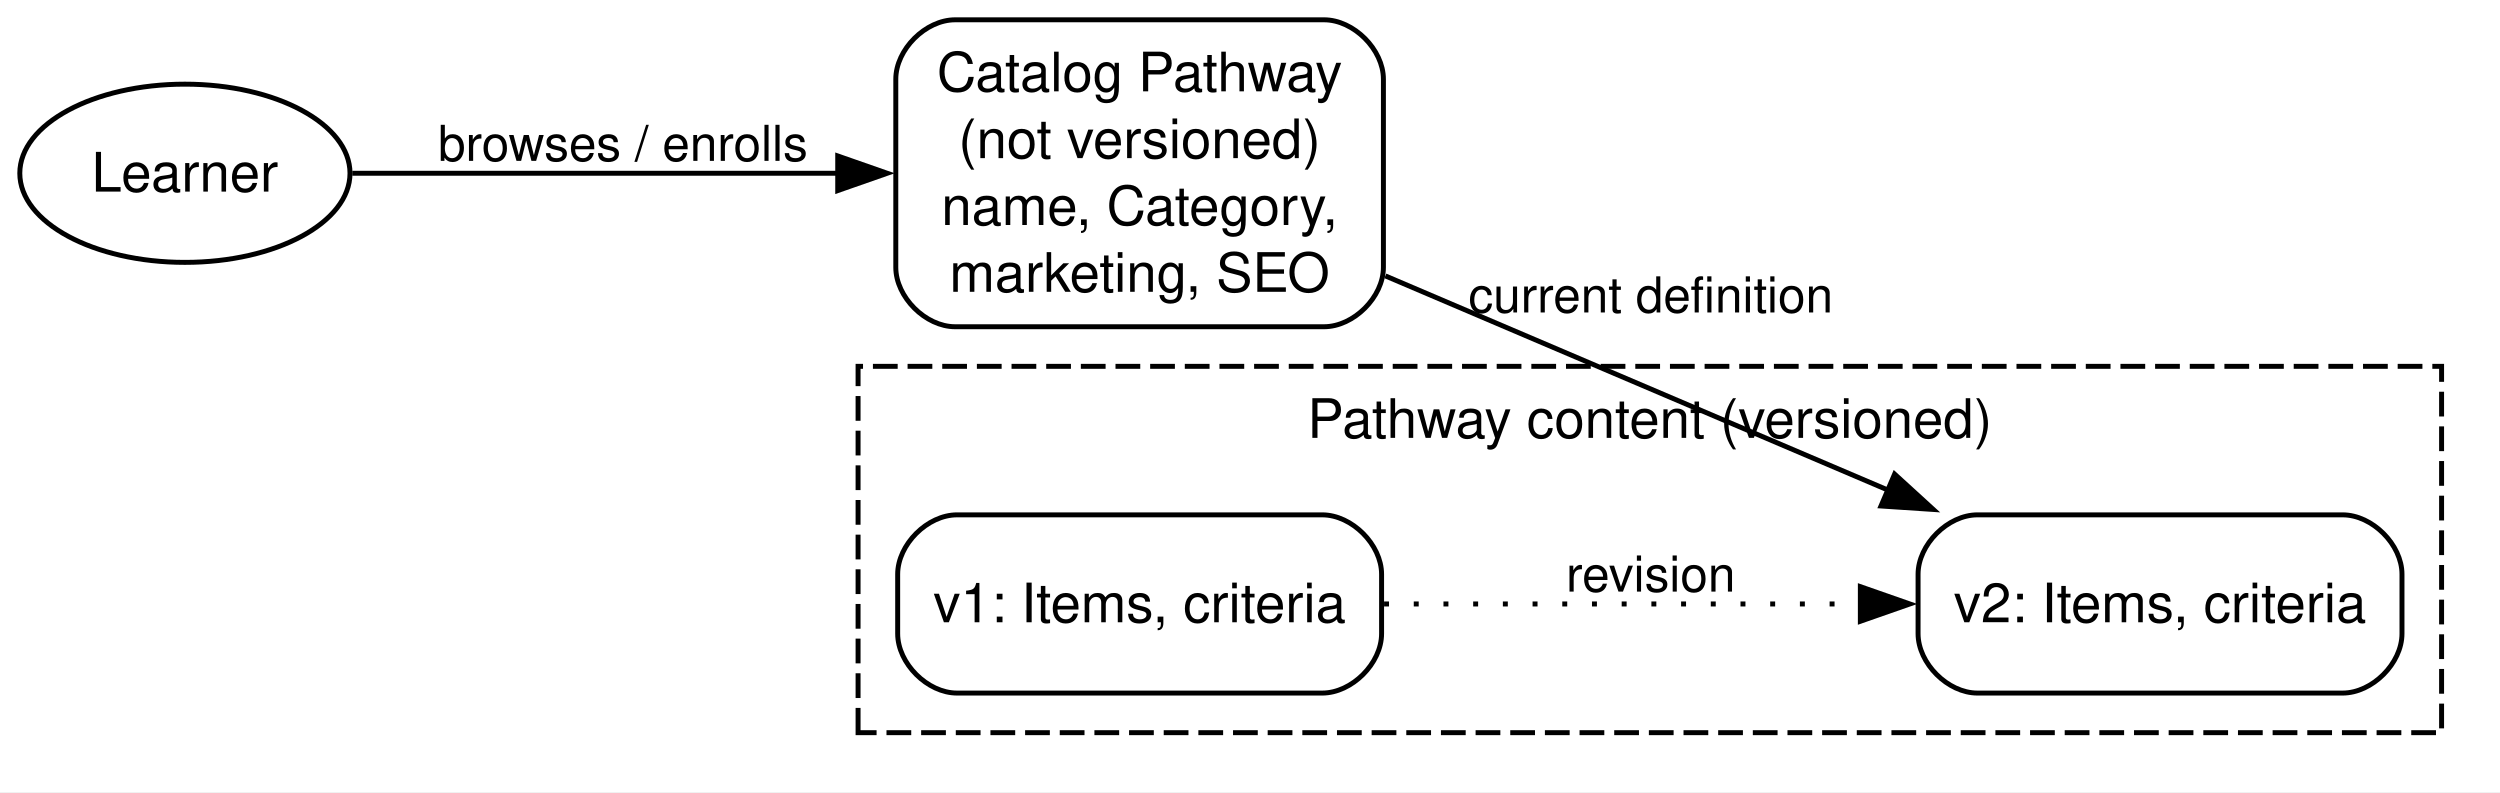
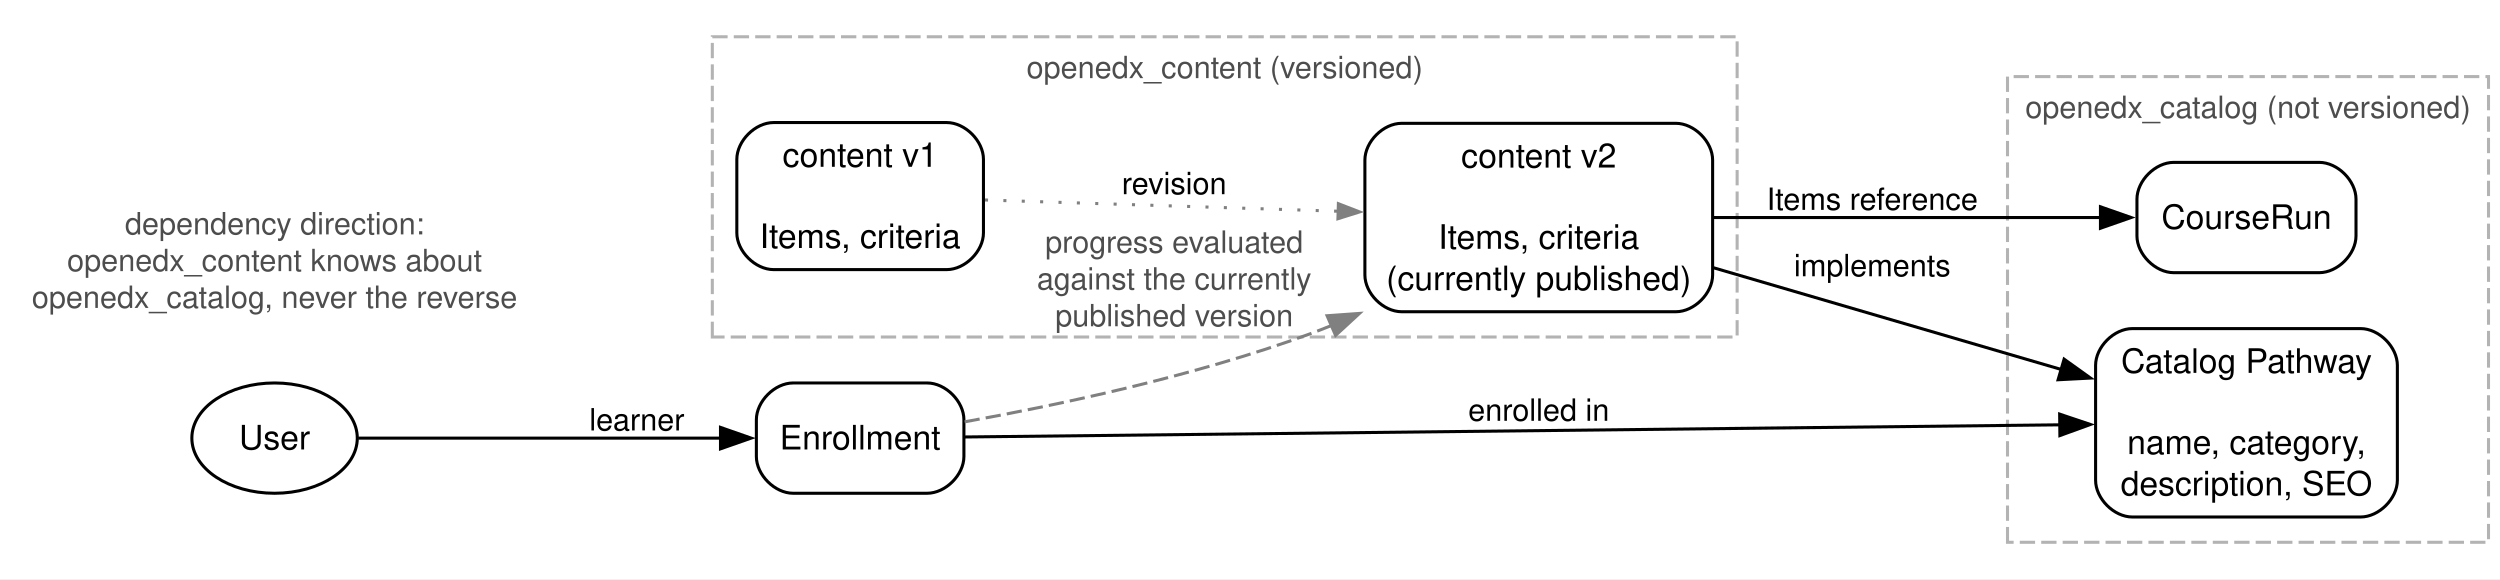
- <svg xmlns="http://www.w3.org/2000/svg" width="505pt" height="160pt" viewBox="0.00 0.00 505.00 160.00">
-   <g id="graph0" class="graph" transform="scale(1 1) rotate(0) translate(4 156)">
-     <polygon fill="white" stroke="none" points="-4,4 -4,-156 501.2,-156 501.2,4 -4,4" />
+ <svg xmlns="http://www.w3.org/2000/svg" width="816pt" height="189pt" viewBox="0.00 0.00 816.00 189.00">
+   <g id="graph0" class="graph" transform="scale(1 1) rotate(0) translate(4 185)">
+     <polygon fill="white" stroke="none" points="-4,4 -4,-185 812.25,-185 812.25,4 -4,4" />
    <g id="clust1" class="cluster">
-       <polygon fill="none" stroke="black" stroke-dasharray="5,2" points="169.33,-8 169.33,-82 489.2,-82 489.2,-8 169.33,-8" />
-       <text xml:space="preserve" text-anchor="middle" x="329.26" y="-67.55" font-family="Helvetica,sans-Serif" font-size="11.00">Pathway content (versioned)</text>
+       <polygon fill="none" stroke="#b3b3b3" stroke-dasharray="5,2" points="651.25,-8 651.25,-160 808.25,-160 808.25,-8 651.25,-8" />
+       <text xml:space="preserve" text-anchor="middle" x="729.75" y="-146.5" font-family="Helvetica,sans-Serif" font-size="10.00" fill="#4d4d4d">openedx_catalog (not versioned)</text>
+     </g>
+     <g id="clust2" class="cluster">
+       <polygon fill="none" stroke="#b3b3b3" stroke-dasharray="5,2" points="228.5,-75 228.5,-173 563,-173 563,-75 228.5,-75" />
+       <text xml:space="preserve" text-anchor="middle" x="395.75" y="-159.5" font-family="Helvetica,sans-Serif" font-size="10.00" fill="#4d4d4d">openedx_content (versioned)</text>
    </g>
    <g id="node1" class="node">
-       <ellipse fill="none" stroke="black" cx="33.35" cy="-121" rx="33.35" ry="18" />
-       <text xml:space="preserve" text-anchor="middle" x="33.35" y="-117.3" font-family="Helvetica,sans-Serif" font-size="11.00">Learner</text>
+       <path fill="none" stroke="black" d="M766.5,-77.75C766.5,-77.75 692,-77.75 692,-77.75 686,-77.75 680,-71.75 680,-65.75 680,-65.75 680,-28.25 680,-28.25 680,-22.25 686,-16.25 692,-16.25 692,-16.25 766.5,-16.25 766.5,-16.25 772.5,-16.25 778.5,-22.25 778.5,-28.25 778.5,-28.25 778.5,-65.75 778.5,-65.75 778.5,-71.75 772.5,-77.75 766.5,-77.75" />
+       <text xml:space="preserve" text-anchor="middle" x="729.25" y="-63.3" font-family="Helvetica,sans-Serif" font-size="11.00">Catalog Pathway</text>
+       <text xml:space="preserve" text-anchor="middle" x="729.25" y="-36.8" font-family="Helvetica,sans-Serif" font-size="11.00">name, category,</text>
+       <text xml:space="preserve" text-anchor="middle" x="729.25" y="-23.3" font-family="Helvetica,sans-Serif" font-size="11.00">description, SEO</text>
    </g>
    <g id="node2" class="node">
-       <path fill="none" stroke="black" d="M263.45,-152C263.45,-152 188.95,-152 188.95,-152 182.95,-152 176.95,-146 176.95,-140 176.95,-140 176.95,-102 176.95,-102 176.95,-96 182.95,-90 188.95,-90 188.95,-90 263.45,-90 263.45,-90 269.45,-90 275.45,-96 275.45,-102 275.45,-102 275.45,-140 275.45,-140 275.45,-146 269.45,-152 263.45,-152" />
-       <text xml:space="preserve" text-anchor="middle" x="226.2" y="-137.55" font-family="Helvetica,sans-Serif" font-size="11.00">Catalog Pathway</text>
-       <text xml:space="preserve" text-anchor="middle" x="226.2" y="-124.05" font-family="Helvetica,sans-Serif" font-size="11.00">(not versioned)</text>
-       <text xml:space="preserve" text-anchor="middle" x="226.2" y="-110.55" font-family="Helvetica,sans-Serif" font-size="11.00">name, Category,</text>
-       <text xml:space="preserve" text-anchor="middle" x="226.2" y="-97.05" font-family="Helvetica,sans-Serif" font-size="11.00">marketing, SEO</text>
+       <path fill="none" stroke="black" d="M753,-132C753,-132 705.5,-132 705.5,-132 699.5,-132 693.5,-126 693.5,-120 693.5,-120 693.5,-108 693.5,-108 693.5,-102 699.5,-96 705.5,-96 705.5,-96 753,-96 753,-96 759,-96 765,-102 765,-108 765,-108 765,-120 765,-120 765,-126 759,-132 753,-132" />
+       <text xml:space="preserve" text-anchor="middle" x="729.25" y="-110.3" font-family="Helvetica,sans-Serif" font-size="11.00">CourseRun</text>
+     </g>
+     <g id="node3" class="node">
+       <path fill="none" stroke="black" d="M305,-145C305,-145 248.5,-145 248.5,-145 242.5,-145 236.5,-139 236.5,-133 236.5,-133 236.5,-109 236.5,-109 236.5,-103 242.5,-97 248.5,-97 248.5,-97 305,-97 305,-97 311,-97 317,-103 317,-109 317,-109 317,-133 317,-133 317,-139 311,-145 305,-145" />
+       <text xml:space="preserve" text-anchor="middle" x="276.75" y="-130.55" font-family="Helvetica,sans-Serif" font-size="11.00">content v1</text>
+       <text xml:space="preserve" text-anchor="middle" x="276.75" y="-104.05" font-family="Helvetica,sans-Serif" font-size="11.00">Items, criteria</text>
+     </g>
+     <g id="node4" class="node">
+       <path fill="none" stroke="black" d="M543,-144.75C543,-144.75 453.5,-144.75 453.5,-144.75 447.5,-144.75 441.5,-138.75 441.5,-132.75 441.5,-132.75 441.5,-95.25 441.5,-95.25 441.5,-89.25 447.5,-83.25 453.5,-83.25 453.5,-83.25 543,-83.25 543,-83.25 549,-83.25 555,-89.25 555,-95.25 555,-95.25 555,-132.75 555,-132.75 555,-138.75 549,-144.75 543,-144.75" />
+       <text xml:space="preserve" text-anchor="middle" x="498.25" y="-130.3" font-family="Helvetica,sans-Serif" font-size="11.00">content v2</text>
+       <text xml:space="preserve" text-anchor="middle" x="498.25" y="-103.8" font-family="Helvetica,sans-Serif" font-size="11.00">Items, criteria</text>
+       <text xml:space="preserve" text-anchor="middle" x="498.25" y="-90.3" font-family="Helvetica,sans-Serif" font-size="11.00">(currently published)</text>
+     </g>
+     <g id="edge1" class="edge">
+       <path fill="none" stroke="#808080" stroke-dasharray="1,5" d="M317.5,-119.73C349.66,-118.71 395.58,-117.24 432.96,-116.05" />
+       <polygon fill="#808080" stroke="#808080" points="432.85,-118.51 439.77,-115.83 432.7,-113.61 432.85,-118.51" />
+       <text xml:space="preserve" text-anchor="middle" x="379.25" y="-121.62" font-family="Helvetica,sans-Serif" font-size="10.00">revision</text>
+     </g>
+     <g id="edge5" class="edge">
+       <path fill="none" stroke="black" d="M555.27,-97.61C589.68,-87.54 633.72,-74.66 668.76,-64.41" />
+       <polygon fill="black" stroke="black" points="669.72,-67.77 678.34,-61.6 667.76,-61.05 669.72,-67.77" />
+       <text xml:space="preserve" text-anchor="middle" x="607.12" y="-94.83" font-family="Helvetica,sans-Serif" font-size="10.00">implements</text>
+     </g>
+     <g id="edge6" class="edge">
+       <path fill="none" stroke="black" d="M555.27,-114C594.1,-114 645.2,-114 681.77,-114" />
+       <polygon fill="black" stroke="black" points="681.59,-117.5 691.59,-114 681.59,-110.5 681.59,-117.5" />
+       <text xml:space="preserve" text-anchor="middle" x="607.12" y="-116.5" font-family="Helvetica,sans-Serif" font-size="10.00">Items reference</text>
+     </g>
+     <g id="node5" class="node">
+       <ellipse fill="none" stroke="black" cx="85.62" cy="-42" rx="27" ry="18" />
+       <text xml:space="preserve" text-anchor="middle" x="85.62" y="-38.3" font-family="Helvetica,sans-Serif" font-size="11.00">User</text>
+     </g>
+     <g id="node6" class="node">
+       <path fill="none" stroke="black" d="M298.62,-60C298.62,-60 254.88,-60 254.88,-60 248.88,-60 242.88,-54 242.88,-48 242.88,-48 242.88,-36 242.88,-36 242.88,-30 248.88,-24 254.88,-24 254.88,-24 298.62,-24 298.62,-24 304.62,-24 310.62,-30 310.62,-36 310.62,-36 310.62,-48 310.62,-48 310.62,-54 304.62,-60 298.62,-60" />
+       <text xml:space="preserve" text-anchor="middle" x="276.75" y="-38.3" font-family="Helvetica,sans-Serif" font-size="11.00">Enrollment</text>
    </g>
    <g id="edge2" class="edge">
-       <path fill="none" stroke="black" d="M67.16,-121C94.14,-121 133.08,-121 165.55,-121" />
-       <polygon fill="black" stroke="black" points="165.22,-124.5 175.22,-121 165.22,-117.5 165.22,-124.5" />
-       <text xml:space="preserve" text-anchor="middle" x="121.83" y="-123.5" font-family="Helvetica,sans-Serif" font-size="10.00">browses / enrolls</text>
-     </g>
-     <g id="node4" class="node">
-       <path fill="none" stroke="black" d="M469.2,-52C469.2,-52 395.45,-52 395.45,-52 389.45,-52 383.45,-46 383.45,-40 383.45,-40 383.45,-28 383.45,-28 383.45,-22 389.45,-16 395.45,-16 395.45,-16 469.2,-16 469.2,-16 475.2,-16 481.2,-22 481.2,-28 481.2,-28 481.2,-40 481.2,-40 481.2,-46 475.2,-52 469.2,-52" />
-       <text xml:space="preserve" text-anchor="middle" x="432.33" y="-30.3" font-family="Helvetica,sans-Serif" font-size="11.00">v2: Items, criteria</text>
+       <path fill="none" stroke="black" d="M112.92,-42C143.51,-42 194.51,-42 231.29,-42" />
+       <polygon fill="black" stroke="black" points="231.17,-45.5 241.17,-42 231.17,-38.5 231.17,-45.5" />
+       <text xml:space="preserve" text-anchor="middle" x="203.88" y="-44.5" font-family="Helvetica,sans-Serif" font-size="10.00">learner</text>
    </g>
    <g id="edge3" class="edge">
-       <path fill="none" stroke="black" d="M275.84,-100.27C306.45,-87.22 346.01,-70.36 377.56,-56.92" />
-       <polygon fill="black" stroke="black" points="378.71,-60.23 386.53,-53.09 375.96,-53.79 378.71,-60.23" />
-       <text xml:space="preserve" text-anchor="middle" x="329.45" y="-92.88" font-family="Helvetica,sans-Serif" font-size="10.00">current definition</text>
+       <path fill="none" stroke="black" d="M310.88,-42.37C386.44,-43.21 572.43,-45.27 668.56,-46.34" />
+       <polygon fill="black" stroke="black" points="668.27,-49.83 678.31,-46.45 668.35,-42.83 668.27,-49.83" />
+       <text xml:space="preserve" text-anchor="middle" x="498.25" y="-47.66" font-family="Helvetica,sans-Serif" font-size="10.00">enrolled in</text>
    </g>
-     <g id="node3" class="node">
-       <path fill="none" stroke="black" d="M263.08,-52C263.08,-52 189.33,-52 189.33,-52 183.33,-52 177.33,-46 177.33,-40 177.33,-40 177.33,-28 177.33,-28 177.33,-22 183.33,-16 189.33,-16 189.33,-16 263.08,-16 263.08,-16 269.08,-16 275.08,-22 275.08,-28 275.08,-28 275.08,-40 275.08,-40 275.08,-46 269.08,-52 263.08,-52" />
-       <text xml:space="preserve" text-anchor="middle" x="226.2" y="-30.3" font-family="Helvetica,sans-Serif" font-size="11.00">v1: Items, criteria</text>
+     <g id="edge4" class="edge">
+       <path fill="none" stroke="#808080" stroke-dasharray="5,2" d="M310.84,-47.31C340.83,-52.69 385.95,-62.19 423.5,-76 425.86,-76.87 428.24,-77.8 430.63,-78.77" />
+       <polygon fill="#808080" stroke="#808080" points="429.16,-81.94 439.73,-82.7 431.93,-75.52 429.16,-81.94" />
+       <text xml:space="preserve" text-anchor="middle" x="379.25" y="-102.5" font-family="Helvetica,sans-Serif" font-size="10.00" fill="#4d4d4d">progress evaluated</text>
+       <text xml:space="preserve" text-anchor="middle" x="379.25" y="-90.5" font-family="Helvetica,sans-Serif" font-size="10.00" fill="#4d4d4d">against the currently</text>
+       <text xml:space="preserve" text-anchor="middle" x="379.25" y="-78.5" font-family="Helvetica,sans-Serif" font-size="10.00" fill="#4d4d4d">published version</text>
    </g>
-     <g id="edge1" class="edge">
-       <path fill="none" stroke="black" stroke-dasharray="1,5" d="M275.58,-34C304.43,-34 341.29,-34 371.9,-34" />
-       <polygon fill="black" stroke="black" points="371.79,-37.5 381.79,-34 371.79,-30.5 371.79,-37.5" />
-       <text xml:space="preserve" text-anchor="middle" x="329.45" y="-36.5" font-family="Helvetica,sans-Serif" font-size="10.00">revision</text>
+     <g id="node7" class="node">
+       <text xml:space="preserve" text-anchor="middle" x="85.62" y="-108.5" font-family="Helvetica,sans-Serif" font-size="10.00" fill="#4d4d4d">dependency direction:</text>
+       <text xml:space="preserve" text-anchor="middle" x="85.62" y="-96.5" font-family="Helvetica,sans-Serif" font-size="10.00" fill="#4d4d4d">openedx_content knows about</text>
+       <text xml:space="preserve" text-anchor="middle" x="85.62" y="-84.5" font-family="Helvetica,sans-Serif" font-size="10.00" fill="#4d4d4d">openedx_catalog, never the reverse</text>
    </g>
  </g>
</svg>
